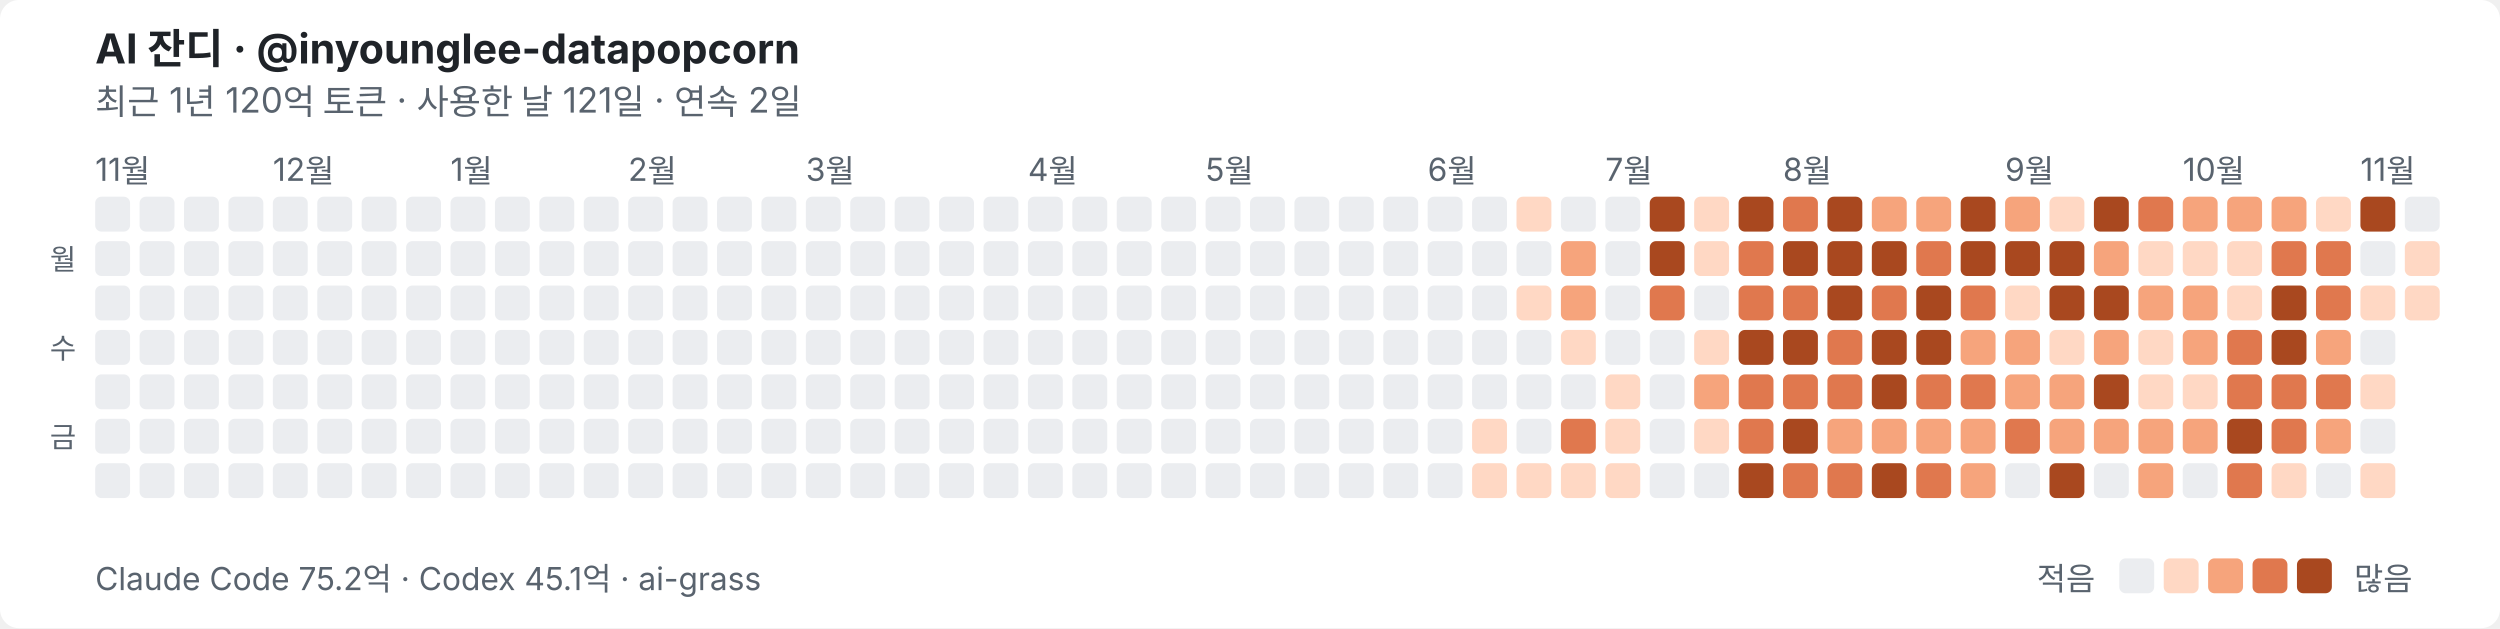
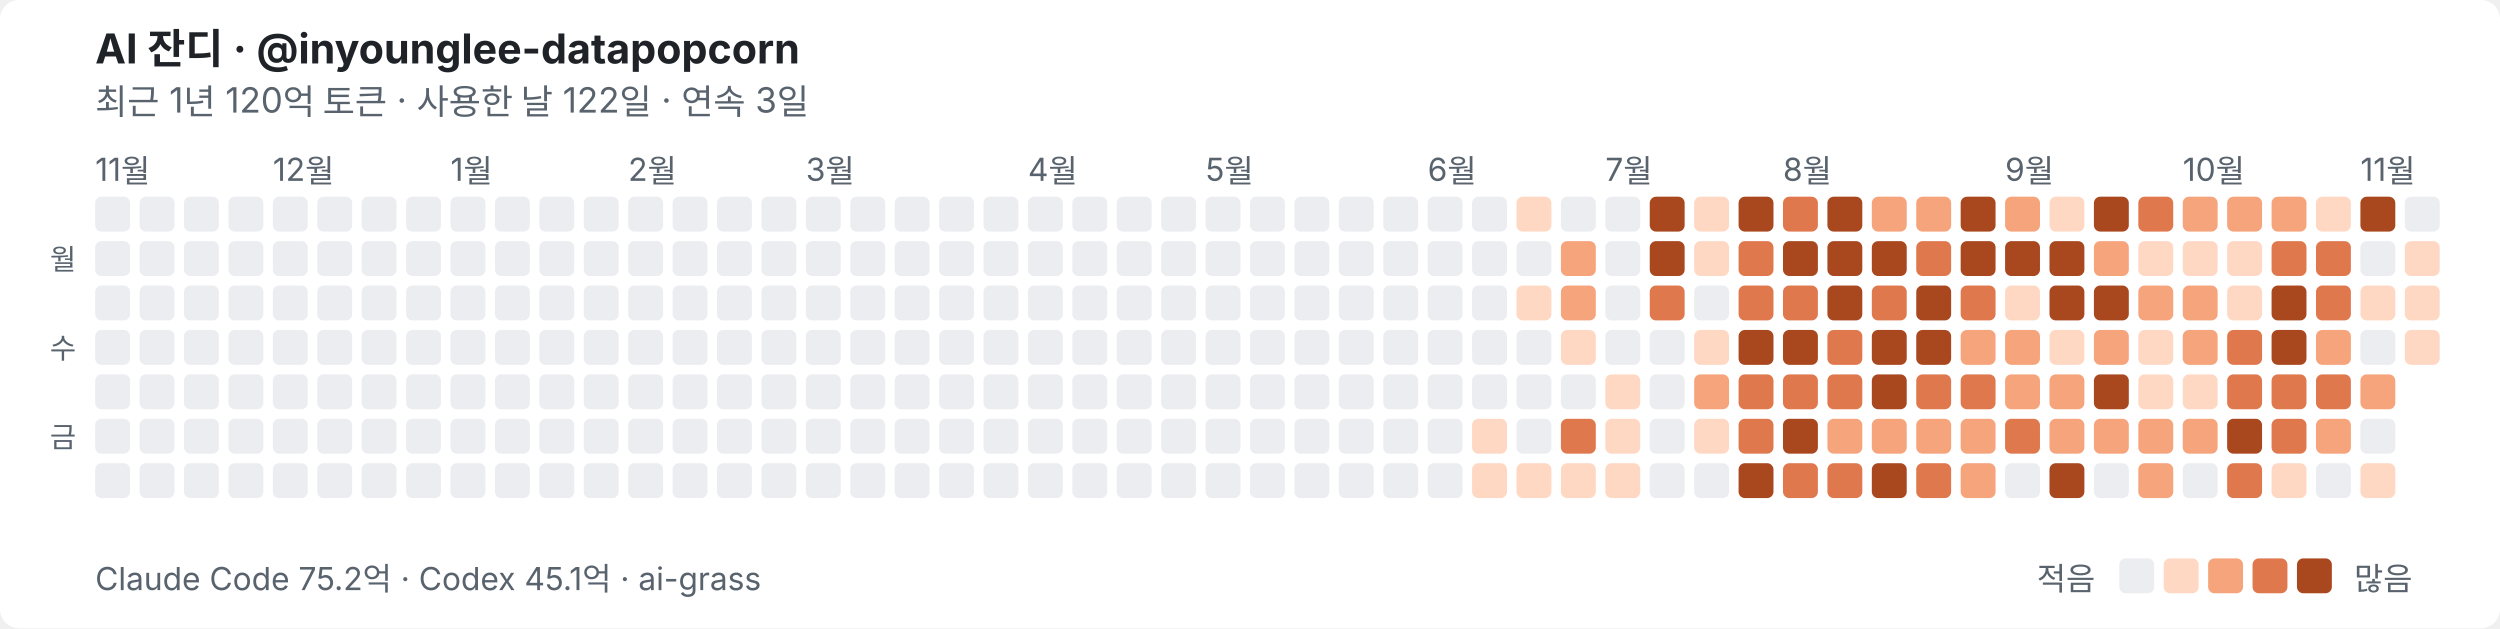
- <svg xmlns="http://www.w3.org/2000/svg" width="788" height="198" viewBox="0 0 788 198" role="img" aria-label="AI 잔디 · @inyounglee-datapopcorn 최근 1년 120억 토큰 · 사용한 날 121일 · 연속 2일">
+ <svg xmlns="http://www.w3.org/2000/svg" width="788" height="198" viewBox="0 0 788 198" role="img" aria-label="AI 잔디 · @inyounglee-datapopcorn 최근 1년 120억 토큰 · 사용한 날 122일 · 연속 3일">
  <rect width="788" height="198" rx="6" fill="#ffffff" />
  <g font-family="-apple-system,BlinkMacSystemFont,'Segoe UI','Apple SD Gothic Neo','Malgun Gothic',sans-serif">
    <text x="30" y="20" font-size="13" font-weight="700" fill="#1f2328">AI 잔디 · @inyounglee-datapopcorn</text>
-     <text x="30" y="36" font-size="11" fill="#59636e">최근 1년 120억 토큰 · 사용한 날 121일 · 연속 2일</text>
+     <text x="30" y="36" font-size="11" fill="#59636e">최근 1년 120억 토큰 · 사용한 날 122일 · 연속 3일</text>
    <text x="30" y="57" font-size="10" fill="#59636e">11월</text>
    <text x="86" y="57" font-size="10" fill="#59636e">12월</text>
    <text x="142" y="57" font-size="10" fill="#59636e">1월</text>
    <text x="198" y="57" font-size="10" fill="#59636e">2월</text>
    <text x="254" y="57" font-size="10" fill="#59636e">3월</text>
    <text x="324" y="57" font-size="10" fill="#59636e">4월</text>
    <text x="380" y="57" font-size="10" fill="#59636e">5월</text>
    <text x="450" y="57" font-size="10" fill="#59636e">6월</text>
    <text x="506" y="57" font-size="10" fill="#59636e">7월</text>
    <text x="562" y="57" font-size="10" fill="#59636e">8월</text>
    <text x="632" y="57" font-size="10" fill="#59636e">9월</text>
    <text x="688" y="57" font-size="10" fill="#59636e">10월</text>
    <text x="744" y="57" font-size="10" fill="#59636e">11월</text>
    <text x="24" y="85" font-size="9" text-anchor="end" fill="#59636e">월</text>
    <text x="24" y="113" font-size="9" text-anchor="end" fill="#59636e">수</text>
    <text x="24" y="141" font-size="9" text-anchor="end" fill="#59636e">금</text>
    <rect x="30" y="62" width="11" height="11" rx="2" fill="#ebedf0" />
    <rect x="30" y="76" width="11" height="11" rx="2" fill="#ebedf0" />
    <rect x="30" y="90" width="11" height="11" rx="2" fill="#ebedf0" />
    <rect x="30" y="104" width="11" height="11" rx="2" fill="#ebedf0" />
    <rect x="30" y="118" width="11" height="11" rx="2" fill="#ebedf0" />
    <rect x="30" y="132" width="11" height="11" rx="2" fill="#ebedf0" />
    <rect x="30" y="146" width="11" height="11" rx="2" fill="#ebedf0" />
    <rect x="44" y="62" width="11" height="11" rx="2" fill="#ebedf0" />
    <rect x="44" y="76" width="11" height="11" rx="2" fill="#ebedf0" />
    <rect x="44" y="90" width="11" height="11" rx="2" fill="#ebedf0" />
    <rect x="44" y="104" width="11" height="11" rx="2" fill="#ebedf0" />
    <rect x="44" y="118" width="11" height="11" rx="2" fill="#ebedf0" />
    <rect x="44" y="132" width="11" height="11" rx="2" fill="#ebedf0" />
    <rect x="44" y="146" width="11" height="11" rx="2" fill="#ebedf0" />
    <rect x="58" y="62" width="11" height="11" rx="2" fill="#ebedf0" />
    <rect x="58" y="76" width="11" height="11" rx="2" fill="#ebedf0" />
    <rect x="58" y="90" width="11" height="11" rx="2" fill="#ebedf0" />
    <rect x="58" y="104" width="11" height="11" rx="2" fill="#ebedf0" />
    <rect x="58" y="118" width="11" height="11" rx="2" fill="#ebedf0" />
    <rect x="58" y="132" width="11" height="11" rx="2" fill="#ebedf0" />
    <rect x="58" y="146" width="11" height="11" rx="2" fill="#ebedf0" />
    <rect x="72" y="62" width="11" height="11" rx="2" fill="#ebedf0" />
    <rect x="72" y="76" width="11" height="11" rx="2" fill="#ebedf0" />
    <rect x="72" y="90" width="11" height="11" rx="2" fill="#ebedf0" />
    <rect x="72" y="104" width="11" height="11" rx="2" fill="#ebedf0" />
    <rect x="72" y="118" width="11" height="11" rx="2" fill="#ebedf0" />
    <rect x="72" y="132" width="11" height="11" rx="2" fill="#ebedf0" />
    <rect x="72" y="146" width="11" height="11" rx="2" fill="#ebedf0" />
    <rect x="86" y="62" width="11" height="11" rx="2" fill="#ebedf0" />
    <rect x="86" y="76" width="11" height="11" rx="2" fill="#ebedf0" />
    <rect x="86" y="90" width="11" height="11" rx="2" fill="#ebedf0" />
    <rect x="86" y="104" width="11" height="11" rx="2" fill="#ebedf0" />
    <rect x="86" y="118" width="11" height="11" rx="2" fill="#ebedf0" />
    <rect x="86" y="132" width="11" height="11" rx="2" fill="#ebedf0" />
    <rect x="86" y="146" width="11" height="11" rx="2" fill="#ebedf0" />
    <rect x="100" y="62" width="11" height="11" rx="2" fill="#ebedf0" />
    <rect x="100" y="76" width="11" height="11" rx="2" fill="#ebedf0" />
    <rect x="100" y="90" width="11" height="11" rx="2" fill="#ebedf0" />
    <rect x="100" y="104" width="11" height="11" rx="2" fill="#ebedf0" />
    <rect x="100" y="118" width="11" height="11" rx="2" fill="#ebedf0" />
    <rect x="100" y="132" width="11" height="11" rx="2" fill="#ebedf0" />
    <rect x="100" y="146" width="11" height="11" rx="2" fill="#ebedf0" />
    <rect x="114" y="62" width="11" height="11" rx="2" fill="#ebedf0" />
    <rect x="114" y="76" width="11" height="11" rx="2" fill="#ebedf0" />
    <rect x="114" y="90" width="11" height="11" rx="2" fill="#ebedf0" />
    <rect x="114" y="104" width="11" height="11" rx="2" fill="#ebedf0" />
    <rect x="114" y="118" width="11" height="11" rx="2" fill="#ebedf0" />
    <rect x="114" y="132" width="11" height="11" rx="2" fill="#ebedf0" />
    <rect x="114" y="146" width="11" height="11" rx="2" fill="#ebedf0" />
    <rect x="128" y="62" width="11" height="11" rx="2" fill="#ebedf0" />
    <rect x="128" y="76" width="11" height="11" rx="2" fill="#ebedf0" />
    <rect x="128" y="90" width="11" height="11" rx="2" fill="#ebedf0" />
    <rect x="128" y="104" width="11" height="11" rx="2" fill="#ebedf0" />
    <rect x="128" y="118" width="11" height="11" rx="2" fill="#ebedf0" />
    <rect x="128" y="132" width="11" height="11" rx="2" fill="#ebedf0" />
    <rect x="128" y="146" width="11" height="11" rx="2" fill="#ebedf0" />
    <rect x="142" y="62" width="11" height="11" rx="2" fill="#ebedf0" />
    <rect x="142" y="76" width="11" height="11" rx="2" fill="#ebedf0" />
    <rect x="142" y="90" width="11" height="11" rx="2" fill="#ebedf0" />
    <rect x="142" y="104" width="11" height="11" rx="2" fill="#ebedf0" />
    <rect x="142" y="118" width="11" height="11" rx="2" fill="#ebedf0" />
    <rect x="142" y="132" width="11" height="11" rx="2" fill="#ebedf0" />
    <rect x="142" y="146" width="11" height="11" rx="2" fill="#ebedf0" />
    <rect x="156" y="62" width="11" height="11" rx="2" fill="#ebedf0" />
    <rect x="156" y="76" width="11" height="11" rx="2" fill="#ebedf0" />
    <rect x="156" y="90" width="11" height="11" rx="2" fill="#ebedf0" />
    <rect x="156" y="104" width="11" height="11" rx="2" fill="#ebedf0" />
    <rect x="156" y="118" width="11" height="11" rx="2" fill="#ebedf0" />
    <rect x="156" y="132" width="11" height="11" rx="2" fill="#ebedf0" />
    <rect x="156" y="146" width="11" height="11" rx="2" fill="#ebedf0" />
    <rect x="170" y="62" width="11" height="11" rx="2" fill="#ebedf0" />
    <rect x="170" y="76" width="11" height="11" rx="2" fill="#ebedf0" />
    <rect x="170" y="90" width="11" height="11" rx="2" fill="#ebedf0" />
    <rect x="170" y="104" width="11" height="11" rx="2" fill="#ebedf0" />
    <rect x="170" y="118" width="11" height="11" rx="2" fill="#ebedf0" />
    <rect x="170" y="132" width="11" height="11" rx="2" fill="#ebedf0" />
    <rect x="170" y="146" width="11" height="11" rx="2" fill="#ebedf0" />
    <rect x="184" y="62" width="11" height="11" rx="2" fill="#ebedf0" />
    <rect x="184" y="76" width="11" height="11" rx="2" fill="#ebedf0" />
    <rect x="184" y="90" width="11" height="11" rx="2" fill="#ebedf0" />
    <rect x="184" y="104" width="11" height="11" rx="2" fill="#ebedf0" />
    <rect x="184" y="118" width="11" height="11" rx="2" fill="#ebedf0" />
    <rect x="184" y="132" width="11" height="11" rx="2" fill="#ebedf0" />
    <rect x="184" y="146" width="11" height="11" rx="2" fill="#ebedf0" />
    <rect x="198" y="62" width="11" height="11" rx="2" fill="#ebedf0" />
    <rect x="198" y="76" width="11" height="11" rx="2" fill="#ebedf0" />
    <rect x="198" y="90" width="11" height="11" rx="2" fill="#ebedf0" />
    <rect x="198" y="104" width="11" height="11" rx="2" fill="#ebedf0" />
    <rect x="198" y="118" width="11" height="11" rx="2" fill="#ebedf0" />
    <rect x="198" y="132" width="11" height="11" rx="2" fill="#ebedf0" />
    <rect x="198" y="146" width="11" height="11" rx="2" fill="#ebedf0" />
    <rect x="212" y="62" width="11" height="11" rx="2" fill="#ebedf0" />
    <rect x="212" y="76" width="11" height="11" rx="2" fill="#ebedf0" />
    <rect x="212" y="90" width="11" height="11" rx="2" fill="#ebedf0" />
    <rect x="212" y="104" width="11" height="11" rx="2" fill="#ebedf0" />
    <rect x="212" y="118" width="11" height="11" rx="2" fill="#ebedf0" />
    <rect x="212" y="132" width="11" height="11" rx="2" fill="#ebedf0" />
    <rect x="212" y="146" width="11" height="11" rx="2" fill="#ebedf0" />
    <rect x="226" y="62" width="11" height="11" rx="2" fill="#ebedf0" />
    <rect x="226" y="76" width="11" height="11" rx="2" fill="#ebedf0" />
    <rect x="226" y="90" width="11" height="11" rx="2" fill="#ebedf0" />
    <rect x="226" y="104" width="11" height="11" rx="2" fill="#ebedf0" />
    <rect x="226" y="118" width="11" height="11" rx="2" fill="#ebedf0" />
    <rect x="226" y="132" width="11" height="11" rx="2" fill="#ebedf0" />
    <rect x="226" y="146" width="11" height="11" rx="2" fill="#ebedf0" />
    <rect x="240" y="62" width="11" height="11" rx="2" fill="#ebedf0" />
    <rect x="240" y="76" width="11" height="11" rx="2" fill="#ebedf0" />
    <rect x="240" y="90" width="11" height="11" rx="2" fill="#ebedf0" />
    <rect x="240" y="104" width="11" height="11" rx="2" fill="#ebedf0" />
    <rect x="240" y="118" width="11" height="11" rx="2" fill="#ebedf0" />
    <rect x="240" y="132" width="11" height="11" rx="2" fill="#ebedf0" />
    <rect x="240" y="146" width="11" height="11" rx="2" fill="#ebedf0" />
    <rect x="254" y="62" width="11" height="11" rx="2" fill="#ebedf0" />
    <rect x="254" y="76" width="11" height="11" rx="2" fill="#ebedf0" />
    <rect x="254" y="90" width="11" height="11" rx="2" fill="#ebedf0" />
    <rect x="254" y="104" width="11" height="11" rx="2" fill="#ebedf0" />
    <rect x="254" y="118" width="11" height="11" rx="2" fill="#ebedf0" />
    <rect x="254" y="132" width="11" height="11" rx="2" fill="#ebedf0" />
    <rect x="254" y="146" width="11" height="11" rx="2" fill="#ebedf0" />
    <rect x="268" y="62" width="11" height="11" rx="2" fill="#ebedf0" />
    <rect x="268" y="76" width="11" height="11" rx="2" fill="#ebedf0" />
    <rect x="268" y="90" width="11" height="11" rx="2" fill="#ebedf0" />
    <rect x="268" y="104" width="11" height="11" rx="2" fill="#ebedf0" />
    <rect x="268" y="118" width="11" height="11" rx="2" fill="#ebedf0" />
    <rect x="268" y="132" width="11" height="11" rx="2" fill="#ebedf0" />
    <rect x="268" y="146" width="11" height="11" rx="2" fill="#ebedf0" />
    <rect x="282" y="62" width="11" height="11" rx="2" fill="#ebedf0" />
    <rect x="282" y="76" width="11" height="11" rx="2" fill="#ebedf0" />
    <rect x="282" y="90" width="11" height="11" rx="2" fill="#ebedf0" />
    <rect x="282" y="104" width="11" height="11" rx="2" fill="#ebedf0" />
    <rect x="282" y="118" width="11" height="11" rx="2" fill="#ebedf0" />
    <rect x="282" y="132" width="11" height="11" rx="2" fill="#ebedf0" />
    <rect x="282" y="146" width="11" height="11" rx="2" fill="#ebedf0" />
    <rect x="296" y="62" width="11" height="11" rx="2" fill="#ebedf0" />
    <rect x="296" y="76" width="11" height="11" rx="2" fill="#ebedf0" />
    <rect x="296" y="90" width="11" height="11" rx="2" fill="#ebedf0" />
    <rect x="296" y="104" width="11" height="11" rx="2" fill="#ebedf0" />
    <rect x="296" y="118" width="11" height="11" rx="2" fill="#ebedf0" />
    <rect x="296" y="132" width="11" height="11" rx="2" fill="#ebedf0" />
    <rect x="296" y="146" width="11" height="11" rx="2" fill="#ebedf0" />
    <rect x="310" y="62" width="11" height="11" rx="2" fill="#ebedf0" />
    <rect x="310" y="76" width="11" height="11" rx="2" fill="#ebedf0" />
    <rect x="310" y="90" width="11" height="11" rx="2" fill="#ebedf0" />
    <rect x="310" y="104" width="11" height="11" rx="2" fill="#ebedf0" />
    <rect x="310" y="118" width="11" height="11" rx="2" fill="#ebedf0" />
    <rect x="310" y="132" width="11" height="11" rx="2" fill="#ebedf0" />
    <rect x="310" y="146" width="11" height="11" rx="2" fill="#ebedf0" />
    <rect x="324" y="62" width="11" height="11" rx="2" fill="#ebedf0" />
    <rect x="324" y="76" width="11" height="11" rx="2" fill="#ebedf0" />
    <rect x="324" y="90" width="11" height="11" rx="2" fill="#ebedf0" />
    <rect x="324" y="104" width="11" height="11" rx="2" fill="#ebedf0" />
    <rect x="324" y="118" width="11" height="11" rx="2" fill="#ebedf0" />
    <rect x="324" y="132" width="11" height="11" rx="2" fill="#ebedf0" />
    <rect x="324" y="146" width="11" height="11" rx="2" fill="#ebedf0" />
    <rect x="338" y="62" width="11" height="11" rx="2" fill="#ebedf0" />
    <rect x="338" y="76" width="11" height="11" rx="2" fill="#ebedf0" />
    <rect x="338" y="90" width="11" height="11" rx="2" fill="#ebedf0" />
    <rect x="338" y="104" width="11" height="11" rx="2" fill="#ebedf0" />
    <rect x="338" y="118" width="11" height="11" rx="2" fill="#ebedf0" />
    <rect x="338" y="132" width="11" height="11" rx="2" fill="#ebedf0" />
    <rect x="338" y="146" width="11" height="11" rx="2" fill="#ebedf0" />
    <rect x="352" y="62" width="11" height="11" rx="2" fill="#ebedf0" />
    <rect x="352" y="76" width="11" height="11" rx="2" fill="#ebedf0" />
    <rect x="352" y="90" width="11" height="11" rx="2" fill="#ebedf0" />
    <rect x="352" y="104" width="11" height="11" rx="2" fill="#ebedf0" />
    <rect x="352" y="118" width="11" height="11" rx="2" fill="#ebedf0" />
    <rect x="352" y="132" width="11" height="11" rx="2" fill="#ebedf0" />
    <rect x="352" y="146" width="11" height="11" rx="2" fill="#ebedf0" />
    <rect x="366" y="62" width="11" height="11" rx="2" fill="#ebedf0" />
    <rect x="366" y="76" width="11" height="11" rx="2" fill="#ebedf0" />
    <rect x="366" y="90" width="11" height="11" rx="2" fill="#ebedf0" />
    <rect x="366" y="104" width="11" height="11" rx="2" fill="#ebedf0" />
    <rect x="366" y="118" width="11" height="11" rx="2" fill="#ebedf0" />
    <rect x="366" y="132" width="11" height="11" rx="2" fill="#ebedf0" />
    <rect x="366" y="146" width="11" height="11" rx="2" fill="#ebedf0" />
    <rect x="380" y="62" width="11" height="11" rx="2" fill="#ebedf0" />
    <rect x="380" y="76" width="11" height="11" rx="2" fill="#ebedf0" />
    <rect x="380" y="90" width="11" height="11" rx="2" fill="#ebedf0" />
    <rect x="380" y="104" width="11" height="11" rx="2" fill="#ebedf0" />
    <rect x="380" y="118" width="11" height="11" rx="2" fill="#ebedf0" />
    <rect x="380" y="132" width="11" height="11" rx="2" fill="#ebedf0" />
    <rect x="380" y="146" width="11" height="11" rx="2" fill="#ebedf0" />
    <rect x="394" y="62" width="11" height="11" rx="2" fill="#ebedf0" />
    <rect x="394" y="76" width="11" height="11" rx="2" fill="#ebedf0" />
    <rect x="394" y="90" width="11" height="11" rx="2" fill="#ebedf0" />
    <rect x="394" y="104" width="11" height="11" rx="2" fill="#ebedf0" />
    <rect x="394" y="118" width="11" height="11" rx="2" fill="#ebedf0" />
    <rect x="394" y="132" width="11" height="11" rx="2" fill="#ebedf0" />
    <rect x="394" y="146" width="11" height="11" rx="2" fill="#ebedf0" />
    <rect x="408" y="62" width="11" height="11" rx="2" fill="#ebedf0" />
    <rect x="408" y="76" width="11" height="11" rx="2" fill="#ebedf0" />
    <rect x="408" y="90" width="11" height="11" rx="2" fill="#ebedf0" />
    <rect x="408" y="104" width="11" height="11" rx="2" fill="#ebedf0" />
    <rect x="408" y="118" width="11" height="11" rx="2" fill="#ebedf0" />
    <rect x="408" y="132" width="11" height="11" rx="2" fill="#ebedf0" />
    <rect x="408" y="146" width="11" height="11" rx="2" fill="#ebedf0" />
    <rect x="422" y="62" width="11" height="11" rx="2" fill="#ebedf0" />
    <rect x="422" y="76" width="11" height="11" rx="2" fill="#ebedf0" />
    <rect x="422" y="90" width="11" height="11" rx="2" fill="#ebedf0" />
    <rect x="422" y="104" width="11" height="11" rx="2" fill="#ebedf0" />
    <rect x="422" y="118" width="11" height="11" rx="2" fill="#ebedf0" />
    <rect x="422" y="132" width="11" height="11" rx="2" fill="#ebedf0" />
    <rect x="422" y="146" width="11" height="11" rx="2" fill="#ebedf0" />
    <rect x="436" y="62" width="11" height="11" rx="2" fill="#ebedf0" />
    <rect x="436" y="76" width="11" height="11" rx="2" fill="#ebedf0" />
    <rect x="436" y="90" width="11" height="11" rx="2" fill="#ebedf0" />
    <rect x="436" y="104" width="11" height="11" rx="2" fill="#ebedf0" />
    <rect x="436" y="118" width="11" height="11" rx="2" fill="#ebedf0" />
    <rect x="436" y="132" width="11" height="11" rx="2" fill="#ebedf0" />
    <rect x="436" y="146" width="11" height="11" rx="2" fill="#ebedf0" />
    <rect x="450" y="62" width="11" height="11" rx="2" fill="#ebedf0" />
    <rect x="450" y="76" width="11" height="11" rx="2" fill="#ebedf0" />
    <rect x="450" y="90" width="11" height="11" rx="2" fill="#ebedf0" />
    <rect x="450" y="104" width="11" height="11" rx="2" fill="#ebedf0" />
    <rect x="450" y="118" width="11" height="11" rx="2" fill="#ebedf0" />
    <rect x="450" y="132" width="11" height="11" rx="2" fill="#ebedf0" />
    <rect x="450" y="146" width="11" height="11" rx="2" fill="#ebedf0" />
    <rect x="464" y="62" width="11" height="11" rx="2" fill="#ebedf0" />
    <rect x="464" y="76" width="11" height="11" rx="2" fill="#ebedf0" />
    <rect x="464" y="90" width="11" height="11" rx="2" fill="#ebedf0" />
    <rect x="464" y="104" width="11" height="11" rx="2" fill="#ebedf0" />
    <rect x="464" y="118" width="11" height="11" rx="2" fill="#ebedf0" />
    <rect x="464" y="132" width="11" height="11" rx="2" fill="#ffd8c4" />
    <rect x="464" y="146" width="11" height="11" rx="2" fill="#ffd8c4" />
    <rect x="478" y="62" width="11" height="11" rx="2" fill="#ffd8c4" />
    <rect x="478" y="76" width="11" height="11" rx="2" fill="#ebedf0" />
    <rect x="478" y="90" width="11" height="11" rx="2" fill="#ffd8c4" />
    <rect x="478" y="104" width="11" height="11" rx="2" fill="#ebedf0" />
    <rect x="478" y="118" width="11" height="11" rx="2" fill="#ebedf0" />
    <rect x="478" y="132" width="11" height="11" rx="2" fill="#ebedf0" />
    <rect x="478" y="146" width="11" height="11" rx="2" fill="#ffd8c4" />
    <rect x="492" y="62" width="11" height="11" rx="2" fill="#ebedf0" />
    <rect x="492" y="76" width="11" height="11" rx="2" fill="#f6a47c" />
    <rect x="492" y="90" width="11" height="11" rx="2" fill="#f6a47c" />
    <rect x="492" y="104" width="11" height="11" rx="2" fill="#ffd8c4" />
    <rect x="492" y="118" width="11" height="11" rx="2" fill="#ebedf0" />
    <rect x="492" y="132" width="11" height="11" rx="2" fill="#e0784e" />
    <rect x="492" y="146" width="11" height="11" rx="2" fill="#ffd8c4" />
    <rect x="506" y="62" width="11" height="11" rx="2" fill="#ebedf0" />
    <rect x="506" y="76" width="11" height="11" rx="2" fill="#ebedf0" />
    <rect x="506" y="90" width="11" height="11" rx="2" fill="#ebedf0" />
    <rect x="506" y="104" width="11" height="11" rx="2" fill="#ebedf0" />
    <rect x="506" y="118" width="11" height="11" rx="2" fill="#ffd8c4" />
    <rect x="506" y="132" width="11" height="11" rx="2" fill="#ffd8c4" />
    <rect x="506" y="146" width="11" height="11" rx="2" fill="#ffd8c4" />
    <rect x="520" y="62" width="11" height="11" rx="2" fill="#a9481f" />
    <rect x="520" y="76" width="11" height="11" rx="2" fill="#a9481f" />
    <rect x="520" y="90" width="11" height="11" rx="2" fill="#e0784e" />
    <rect x="520" y="104" width="11" height="11" rx="2" fill="#ebedf0" />
    <rect x="520" y="118" width="11" height="11" rx="2" fill="#ebedf0" />
    <rect x="520" y="132" width="11" height="11" rx="2" fill="#ebedf0" />
    <rect x="520" y="146" width="11" height="11" rx="2" fill="#ebedf0" />
    <rect x="534" y="62" width="11" height="11" rx="2" fill="#ffd8c4" />
    <rect x="534" y="76" width="11" height="11" rx="2" fill="#ffd8c4" />
    <rect x="534" y="90" width="11" height="11" rx="2" fill="#ebedf0" />
    <rect x="534" y="104" width="11" height="11" rx="2" fill="#ffd8c4" />
    <rect x="534" y="118" width="11" height="11" rx="2" fill="#f6a47c" />
    <rect x="534" y="132" width="11" height="11" rx="2" fill="#ffd8c4" />
    <rect x="534" y="146" width="11" height="11" rx="2" fill="#ebedf0" />
    <rect x="548" y="62" width="11" height="11" rx="2" fill="#a9481f" />
    <rect x="548" y="76" width="11" height="11" rx="2" fill="#e0784e" />
    <rect x="548" y="90" width="11" height="11" rx="2" fill="#e0784e" />
    <rect x="548" y="104" width="11" height="11" rx="2" fill="#a9481f" />
    <rect x="548" y="118" width="11" height="11" rx="2" fill="#e0784e" />
    <rect x="548" y="132" width="11" height="11" rx="2" fill="#e0784e" />
    <rect x="548" y="146" width="11" height="11" rx="2" fill="#a9481f" />
    <rect x="562" y="62" width="11" height="11" rx="2" fill="#e0784e" />
    <rect x="562" y="76" width="11" height="11" rx="2" fill="#a9481f" />
    <rect x="562" y="90" width="11" height="11" rx="2" fill="#e0784e" />
    <rect x="562" y="104" width="11" height="11" rx="2" fill="#a9481f" />
    <rect x="562" y="118" width="11" height="11" rx="2" fill="#e0784e" />
    <rect x="562" y="132" width="11" height="11" rx="2" fill="#a9481f" />
    <rect x="562" y="146" width="11" height="11" rx="2" fill="#e0784e" />
    <rect x="576" y="62" width="11" height="11" rx="2" fill="#a9481f" />
    <rect x="576" y="76" width="11" height="11" rx="2" fill="#a9481f" />
    <rect x="576" y="90" width="11" height="11" rx="2" fill="#a9481f" />
    <rect x="576" y="104" width="11" height="11" rx="2" fill="#e0784e" />
    <rect x="576" y="118" width="11" height="11" rx="2" fill="#e0784e" />
    <rect x="576" y="132" width="11" height="11" rx="2" fill="#f6a47c" />
    <rect x="576" y="146" width="11" height="11" rx="2" fill="#e0784e" />
    <rect x="590" y="62" width="11" height="11" rx="2" fill="#f6a47c" />
    <rect x="590" y="76" width="11" height="11" rx="2" fill="#a9481f" />
    <rect x="590" y="90" width="11" height="11" rx="2" fill="#e0784e" />
    <rect x="590" y="104" width="11" height="11" rx="2" fill="#a9481f" />
    <rect x="590" y="118" width="11" height="11" rx="2" fill="#a9481f" />
    <rect x="590" y="132" width="11" height="11" rx="2" fill="#f6a47c" />
    <rect x="590" y="146" width="11" height="11" rx="2" fill="#a9481f" />
    <rect x="604" y="62" width="11" height="11" rx="2" fill="#f6a47c" />
    <rect x="604" y="76" width="11" height="11" rx="2" fill="#e0784e" />
    <rect x="604" y="90" width="11" height="11" rx="2" fill="#a9481f" />
    <rect x="604" y="104" width="11" height="11" rx="2" fill="#a9481f" />
    <rect x="604" y="118" width="11" height="11" rx="2" fill="#e0784e" />
    <rect x="604" y="132" width="11" height="11" rx="2" fill="#f6a47c" />
    <rect x="604" y="146" width="11" height="11" rx="2" fill="#e0784e" />
    <rect x="618" y="62" width="11" height="11" rx="2" fill="#a9481f" />
    <rect x="618" y="76" width="11" height="11" rx="2" fill="#a9481f" />
    <rect x="618" y="90" width="11" height="11" rx="2" fill="#e0784e" />
    <rect x="618" y="104" width="11" height="11" rx="2" fill="#f6a47c" />
    <rect x="618" y="118" width="11" height="11" rx="2" fill="#e0784e" />
    <rect x="618" y="132" width="11" height="11" rx="2" fill="#f6a47c" />
    <rect x="618" y="146" width="11" height="11" rx="2" fill="#f6a47c" />
    <rect x="632" y="62" width="11" height="11" rx="2" fill="#f6a47c" />
    <rect x="632" y="76" width="11" height="11" rx="2" fill="#a9481f" />
    <rect x="632" y="90" width="11" height="11" rx="2" fill="#ffd8c4" />
    <rect x="632" y="104" width="11" height="11" rx="2" fill="#f6a47c" />
    <rect x="632" y="118" width="11" height="11" rx="2" fill="#f6a47c" />
    <rect x="632" y="132" width="11" height="11" rx="2" fill="#e0784e" />
    <rect x="632" y="146" width="11" height="11" rx="2" fill="#ebedf0" />
    <rect x="646" y="62" width="11" height="11" rx="2" fill="#ffd8c4" />
    <rect x="646" y="76" width="11" height="11" rx="2" fill="#a9481f" />
    <rect x="646" y="90" width="11" height="11" rx="2" fill="#a9481f" />
    <rect x="646" y="104" width="11" height="11" rx="2" fill="#ffd8c4" />
    <rect x="646" y="118" width="11" height="11" rx="2" fill="#f6a47c" />
    <rect x="646" y="132" width="11" height="11" rx="2" fill="#f6a47c" />
    <rect x="646" y="146" width="11" height="11" rx="2" fill="#a9481f" />
    <rect x="660" y="62" width="11" height="11" rx="2" fill="#a9481f" />
    <rect x="660" y="76" width="11" height="11" rx="2" fill="#f6a47c" />
    <rect x="660" y="90" width="11" height="11" rx="2" fill="#a9481f" />
    <rect x="660" y="104" width="11" height="11" rx="2" fill="#f6a47c" />
    <rect x="660" y="118" width="11" height="11" rx="2" fill="#a9481f" />
    <rect x="660" y="132" width="11" height="11" rx="2" fill="#f6a47c" />
    <rect x="660" y="146" width="11" height="11" rx="2" fill="#ebedf0" />
    <rect x="674" y="62" width="11" height="11" rx="2" fill="#e0784e" />
    <rect x="674" y="76" width="11" height="11" rx="2" fill="#ffd8c4" />
    <rect x="674" y="90" width="11" height="11" rx="2" fill="#f6a47c" />
    <rect x="674" y="104" width="11" height="11" rx="2" fill="#ffd8c4" />
    <rect x="674" y="118" width="11" height="11" rx="2" fill="#ffd8c4" />
    <rect x="674" y="132" width="11" height="11" rx="2" fill="#f6a47c" />
    <rect x="674" y="146" width="11" height="11" rx="2" fill="#f6a47c" />
    <rect x="688" y="62" width="11" height="11" rx="2" fill="#f6a47c" />
    <rect x="688" y="76" width="11" height="11" rx="2" fill="#ffd8c4" />
    <rect x="688" y="90" width="11" height="11" rx="2" fill="#f6a47c" />
    <rect x="688" y="104" width="11" height="11" rx="2" fill="#f6a47c" />
    <rect x="688" y="118" width="11" height="11" rx="2" fill="#ffd8c4" />
    <rect x="688" y="132" width="11" height="11" rx="2" fill="#f6a47c" />
    <rect x="688" y="146" width="11" height="11" rx="2" fill="#ebedf0" />
    <rect x="702" y="62" width="11" height="11" rx="2" fill="#f6a47c" />
    <rect x="702" y="76" width="11" height="11" rx="2" fill="#ffd8c4" />
    <rect x="702" y="90" width="11" height="11" rx="2" fill="#ffd8c4" />
    <rect x="702" y="104" width="11" height="11" rx="2" fill="#e0784e" />
    <rect x="702" y="118" width="11" height="11" rx="2" fill="#e0784e" />
    <rect x="702" y="132" width="11" height="11" rx="2" fill="#a9481f" />
    <rect x="702" y="146" width="11" height="11" rx="2" fill="#e0784e" />
    <rect x="716" y="62" width="11" height="11" rx="2" fill="#f6a47c" />
    <rect x="716" y="76" width="11" height="11" rx="2" fill="#e0784e" />
    <rect x="716" y="90" width="11" height="11" rx="2" fill="#a9481f" />
    <rect x="716" y="104" width="11" height="11" rx="2" fill="#a9481f" />
    <rect x="716" y="118" width="11" height="11" rx="2" fill="#e0784e" />
    <rect x="716" y="132" width="11" height="11" rx="2" fill="#e0784e" />
    <rect x="716" y="146" width="11" height="11" rx="2" fill="#ffd8c4" />
    <rect x="730" y="62" width="11" height="11" rx="2" fill="#ffd8c4" />
    <rect x="730" y="76" width="11" height="11" rx="2" fill="#e0784e" />
    <rect x="730" y="90" width="11" height="11" rx="2" fill="#e0784e" />
    <rect x="730" y="104" width="11" height="11" rx="2" fill="#f6a47c" />
    <rect x="730" y="118" width="11" height="11" rx="2" fill="#e0784e" />
    <rect x="730" y="132" width="11" height="11" rx="2" fill="#f6a47c" />
    <rect x="730" y="146" width="11" height="11" rx="2" fill="#ebedf0" />
    <rect x="744" y="62" width="11" height="11" rx="2" fill="#a9481f" />
    <rect x="744" y="76" width="11" height="11" rx="2" fill="#ebedf0" />
    <rect x="744" y="90" width="11" height="11" rx="2" fill="#ffd8c4" />
    <rect x="744" y="104" width="11" height="11" rx="2" fill="#ebedf0" />
-     <rect x="744" y="118" width="11" height="11" rx="2" fill="#ffd8c4" />
+     <rect x="744" y="118" width="11" height="11" rx="2" fill="#f6a47c" />
    <rect x="744" y="132" width="11" height="11" rx="2" fill="#ebedf0" />
    <rect x="744" y="146" width="11" height="11" rx="2" fill="#ffd8c4" />
    <rect x="758" y="62" width="11" height="11" rx="2" fill="#ebedf0" />
    <rect x="758" y="76" width="11" height="11" rx="2" fill="#ffd8c4" />
    <rect x="758" y="90" width="11" height="11" rx="2" fill="#ffd8c4" />
+     <rect x="758" y="104" width="11" height="11" rx="2" fill="#ffd8c4" />
    <text x="30" y="186" font-size="10" fill="#59636e">Claude Code 75.2억 · Codex 45.1억 · ai-grass</text>
    <text x="642" y="186" font-size="10" fill="#59636e">적음</text>
    <rect x="668" y="176" width="11" height="11" rx="2" fill="#ebedf0" />
    <rect x="682" y="176" width="11" height="11" rx="2" fill="#ffd8c4" />
    <rect x="696" y="176" width="11" height="11" rx="2" fill="#f6a47c" />
    <rect x="710" y="176" width="11" height="11" rx="2" fill="#e0784e" />
    <rect x="724" y="176" width="11" height="11" rx="2" fill="#a9481f" />
    <text x="742" y="186" font-size="10" fill="#59636e">많음</text>
  </g>
</svg>
